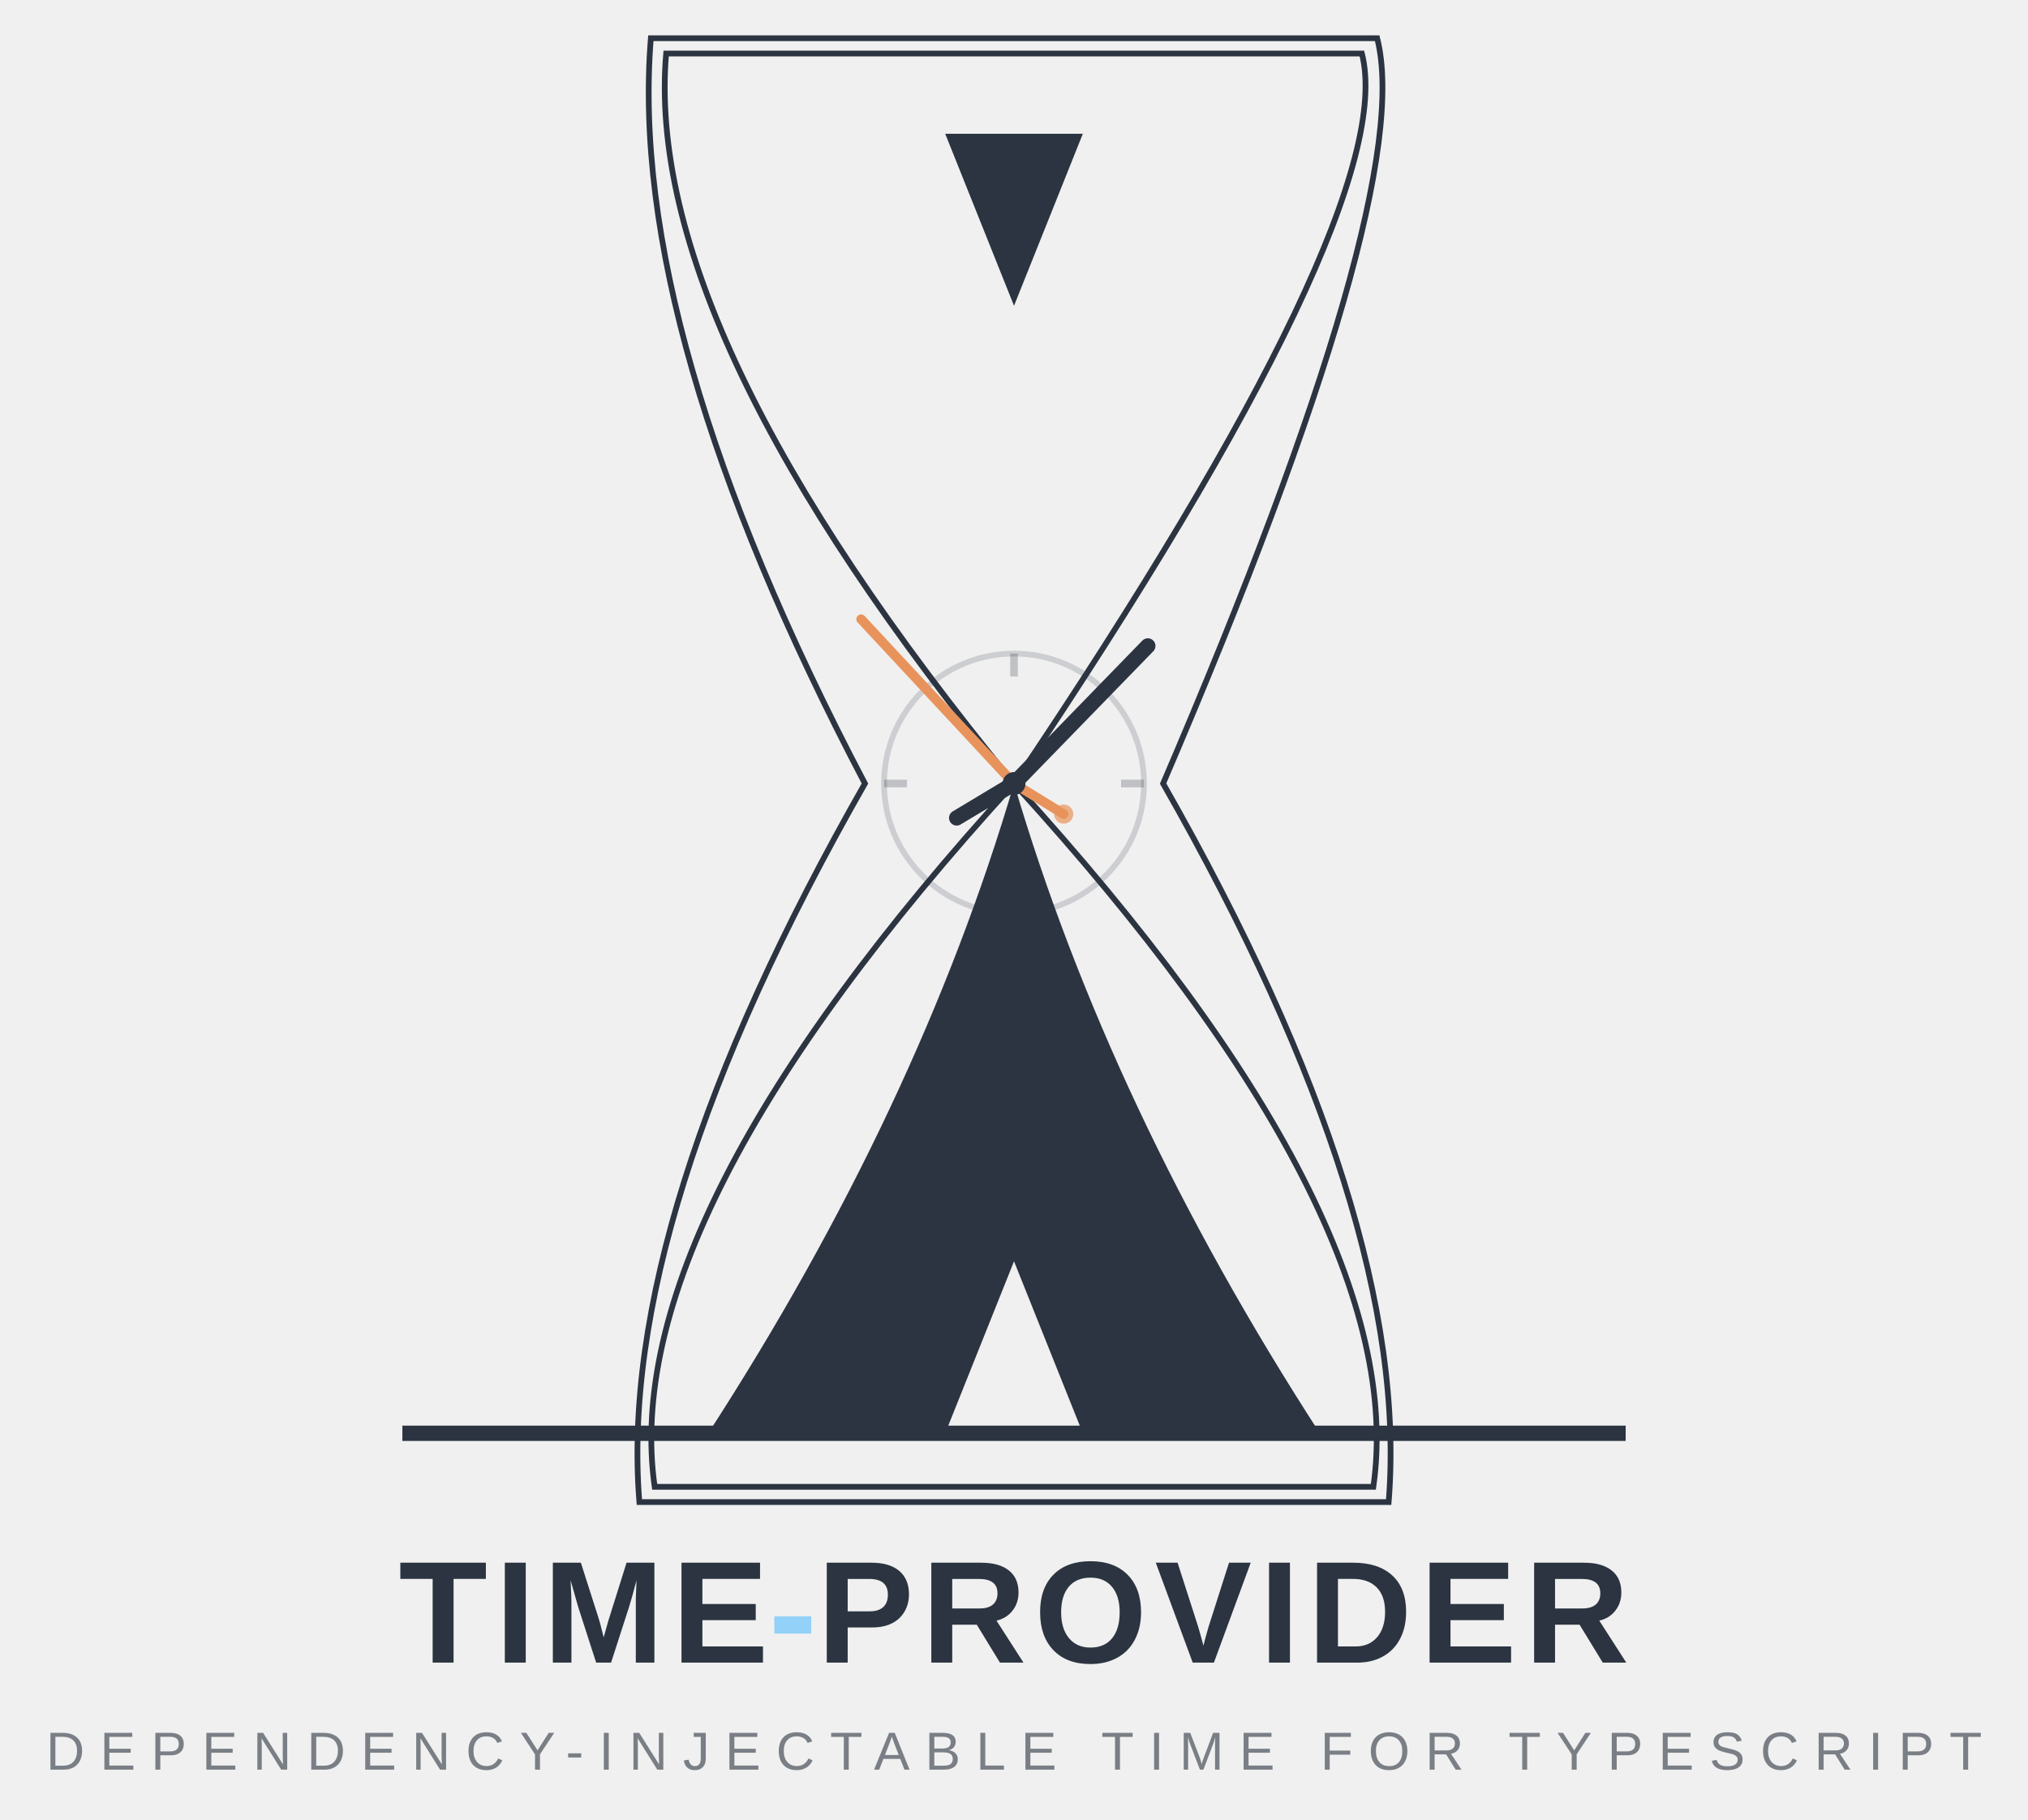
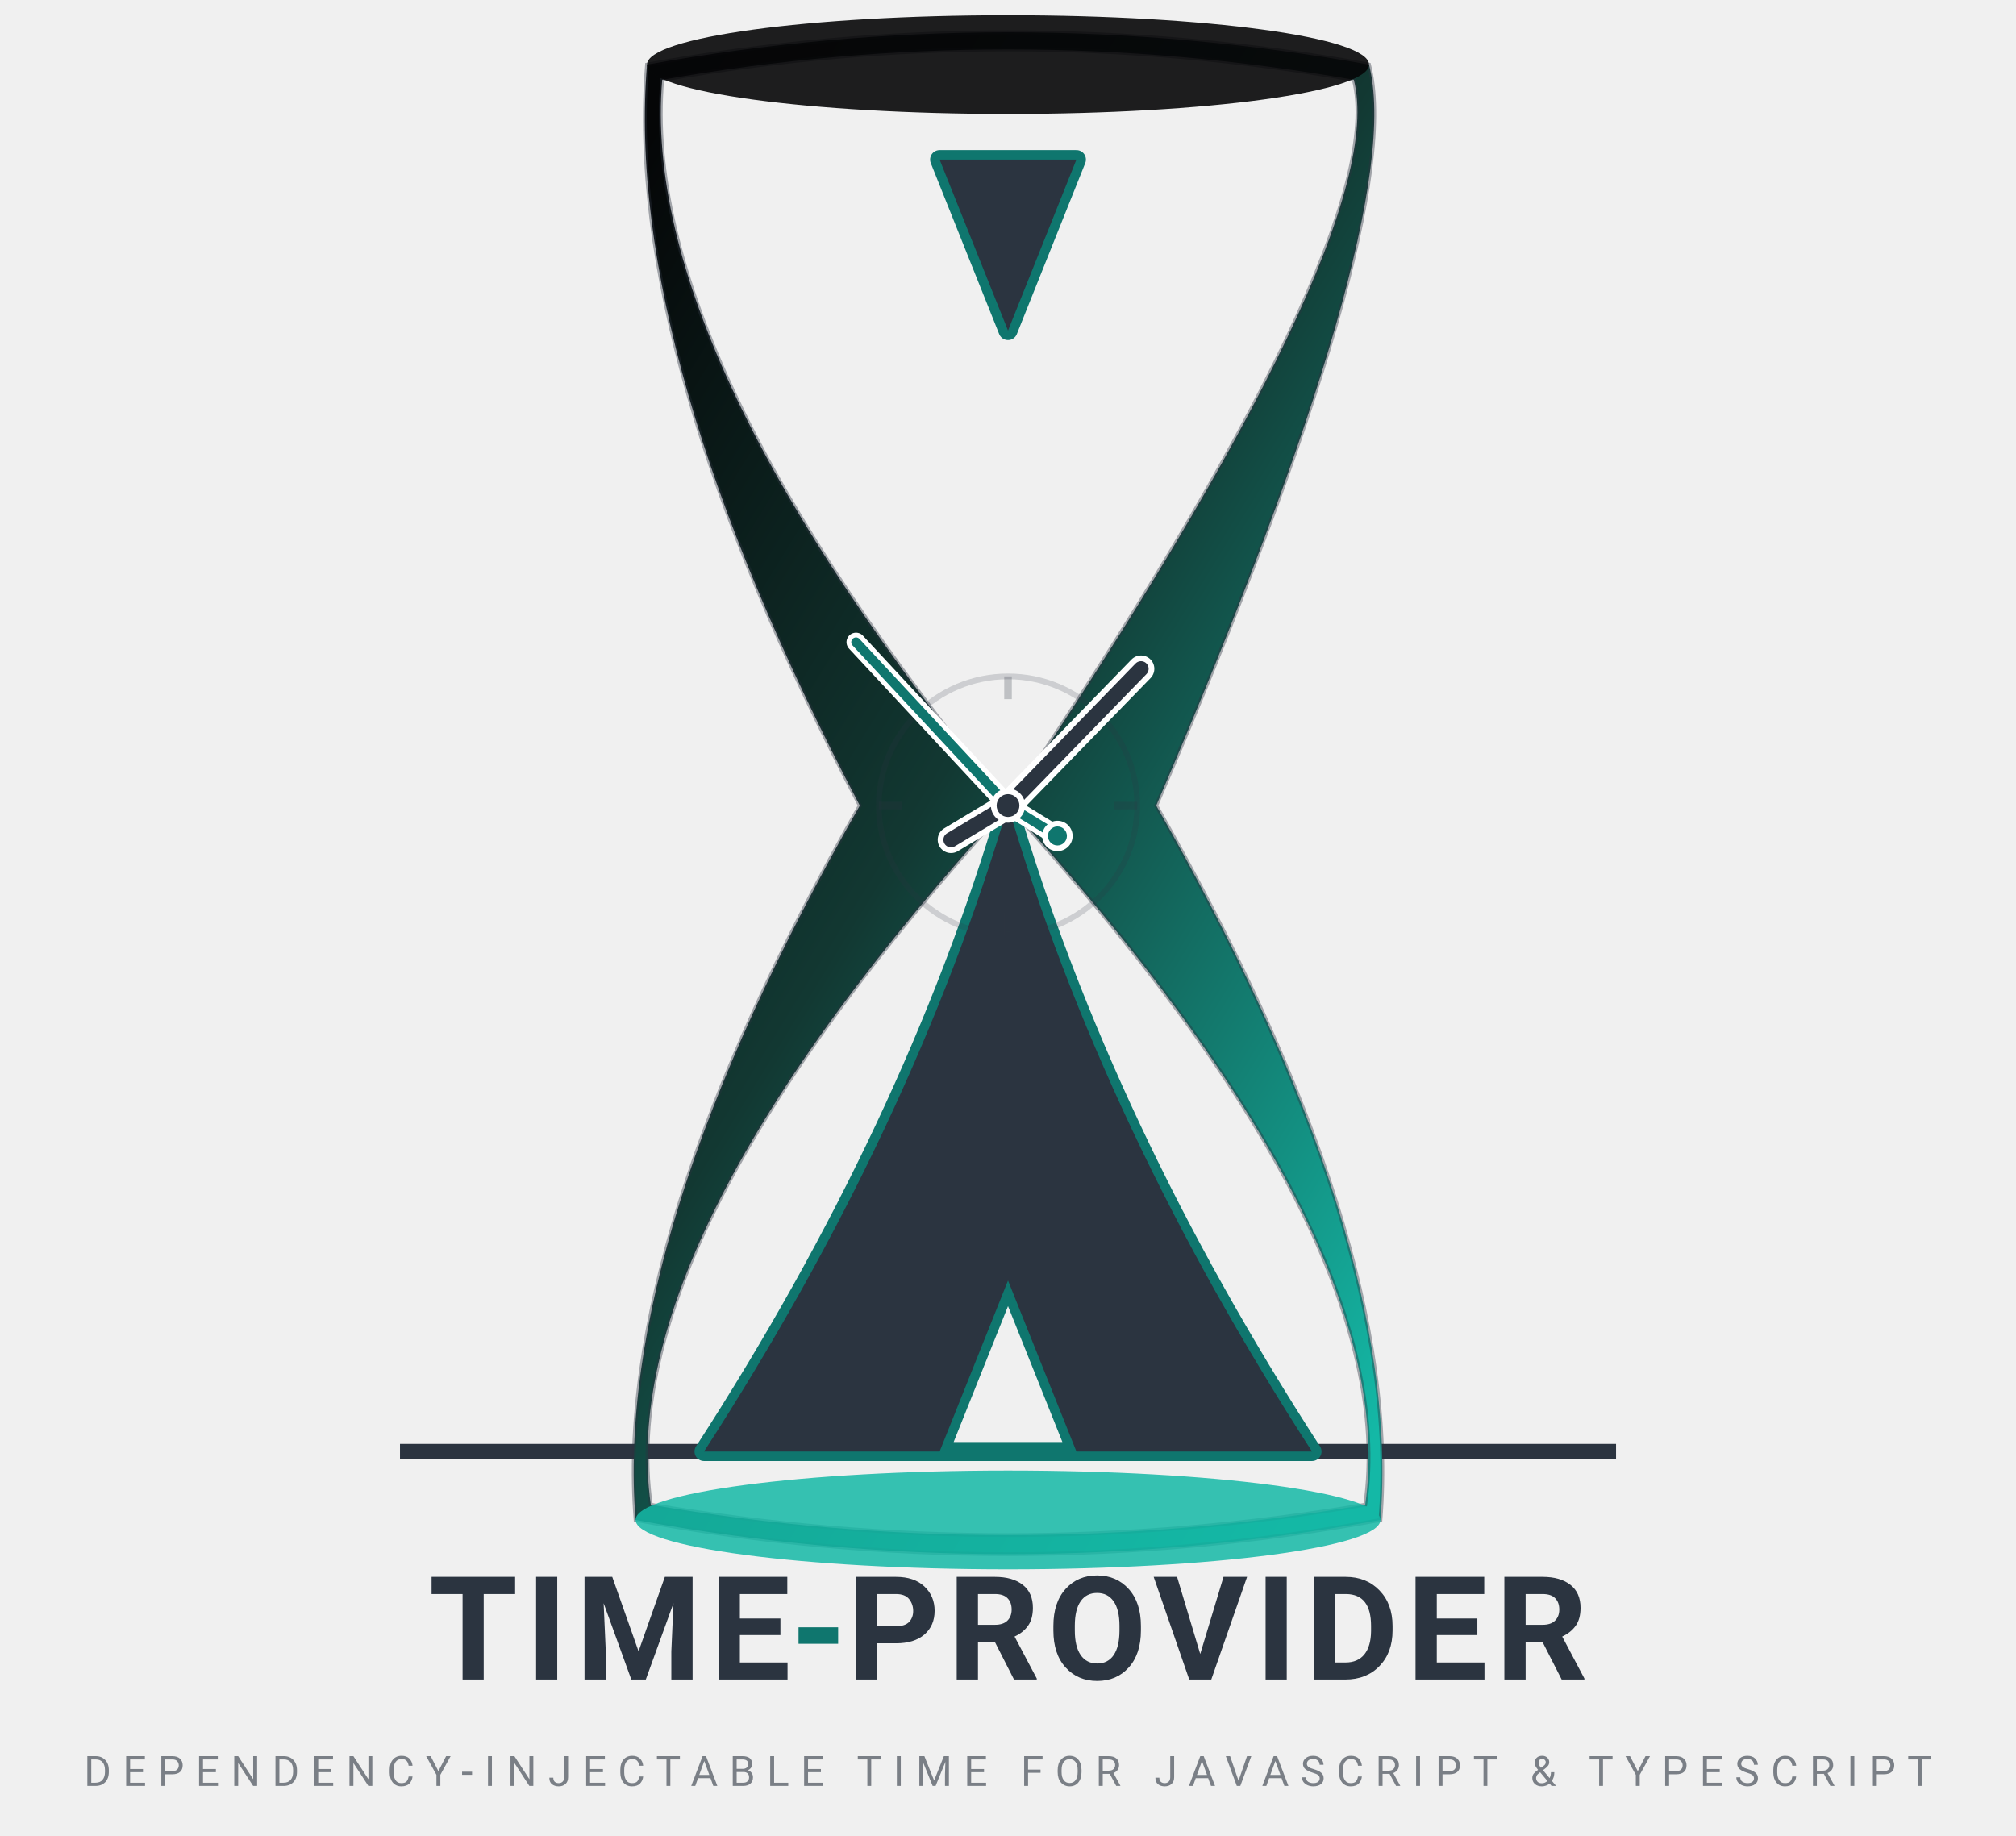
- <svg xmlns="http://www.w3.org/2000/svg" width="530.5" height="476" viewBox="-15.23 55 530.45 476">
+ <svg xmlns="http://www.w3.org/2000/svg" width="530.5" height="483" viewBox="-15.23 48 530.45 483">
  <defs>
+     <linearGradient id="hourglassGradientLightText" x1="10%" y1="0%" x2="90%" y2="100%">
+       <stop offset="0%" stop-color="#050607" />
+       <stop offset="45%" stop-color="#123832" />
+       <stop offset="100%" stop-color="#14b8a6" />
+     </linearGradient>
    <style>
-       .teepee { fill: #2B3440; }
-       .clock-face { fill: none; stroke: #2B3440; stroke-width: 1.5; opacity: 0.18; }
-       .hourglass-outline { fill: none; stroke: #2B3440; stroke-width: 1.5; opacity: 1; }
-       .clock-tick { stroke: #2B3440; stroke-width: 2; opacity: 0.25; }
-       .hand-minute { stroke: #2B3440; stroke-width: 4; stroke-linecap: round; }
-       .hand-second { stroke: #E8935B; stroke-width: 2.5; stroke-linecap: round; }
-       .wordmark { font-family: 'Helvetica Neue', Arial, sans-serif; fill: #2B3440; }
-       .ground-line { stroke: #2B3440; stroke-width: 4; }
-       .center-dot { fill: #2B3440; }
+       .wordmark { font-family: -apple-system, BlinkMacSystemFont, 'Segoe UI', Roboto, Helvetica, Arial, sans-serif; fill: #2B3440; }
    </style>
  </defs>
-   <path class="hourglass-outline" d="M 155.0 65.0                                        Q 148.8 141.5 211.0 260.0                                        Q 146.0 374.0 152.0 448.0                                        L 348.0 448.0                                        Q 354.0 374.0 289.0 260.0                                        Q 355.3 105.5 345.0 65.0                                        Z" />
-   <path class="hourglass-outline" d="M 159.0 69.0                                        Q 152.8 141.5 250.0 260.0                                        Q 146.0 374.0 156.0 444.0                                        L 344.0 444.0                                        Q 354.0 374.0 250.0 260.0                                        Q 351.3 109.5 341.0 69.0                                        Z" />
-   <line class="ground-line" x1="90" y1="430" x2="410" y2="430" />
-   <path class="teepee" fill-rule="evenodd" d="M 170 430                           Q 225 345 250 260                           Q 275 345 330 430                           Z                           M 232 430 L 250 385 L 268 430 Z" />
-   <path class="teepee" d="M 232 90 L 250 135 L 268 90 Z" />
-   <circle class="clock-face" cx="250" cy="260" r="34" />
-   <line class="clock-tick" x1="250" y1="226" x2="250" y2="232" />
-   <line class="clock-tick" x1="284" y1="260" x2="278" y2="260" />
-   <line class="clock-tick" x1="250" y1="294" x2="250" y2="288" />
-   <line class="clock-tick" x1="216" y1="260" x2="222" y2="260" />
-   <line class="hand-minute" x1="235" y1="269" x2="250" y2="260" />
-   <line class="hand-minute" x1="250" y1="260" x2="285" y2="224" />
-   <line class="hand-second" x1="263" y1="268" x2="250" y2="260" />
-   <line class="hand-second" x1="250" y1="260" x2="210" y2="217" />
-   <circle cx="263" cy="268" r="2.5" fill="#E8935B" opacity="0.7" />
-   <circle class="center-dot" cx="250" cy="260" r="3" />
+   <line x1="90" y1="430" x2="410" y2="430" stroke="#2B3440" stroke-width="4" />
+   <path fill="url(#hourglassGradientLightText)" stroke="#2B3440" stroke-width="1" stroke-opacity="0.4" fill-rule="evenodd" d="M 155.0 65.0 Q 148.8 141.5 211.0 260.0 Q 146.0 374.0 152.0 448.0            Q 250.0 466.0 348.0 448.0            Q 354.0 374.0 289.0 260.0 Q 355.3 105.5 345.0 65.0            Q 250.0 48.0 155.0 65.0 Z            M 159.0 69.0 Q 152.8 141.5 250.0 260.0 Q 146.0 374.0 156.0 444.0            Q 250.0 460.0 344.0 444.0            Q 354.0 374.0 250.0 260.0 Q 351.3 109.5 341.0 69.0            Q 250.0 53.0 159.0 69.0 Z" />
+   <ellipse cx="250" cy="65" rx="95" ry="13" fill="#050607" opacity="0.9" />
+   <ellipse cx="250" cy="448" rx="98" ry="13" fill="#14b8a6" opacity="0.85" />
+   <path fill="#0f766e" stroke="#0f766e" stroke-width="5" stroke-linejoin="round" fill-rule="evenodd" d="M 170 430 Q 225 345 250 260 Q 275 345 330 430 Z M 232 430 L 250 385 L 268 430 Z" />
+   <path fill="#0f766e" stroke="#0f766e" stroke-width="5" stroke-linejoin="round" d="M 232 90 L 250 135 L 268 90 Z" />
+   <path fill="#2B3440" fill-rule="evenodd" d="M 170 430 Q 225 345 250 260 Q 275 345 330 430 Z M 232 430 L 250 385 L 268 430 Z" />
+   <path fill="#2B3440" d="M 232 90 L 250 135 L 268 90 Z" />
+   <circle fill="none" stroke="#2B3440" stroke-width="1.5" opacity="0.18" cx="250" cy="260" r="34" />
+   <line stroke="#2B3440" stroke-width="2" opacity="0.25" x1="250" y1="226" x2="250" y2="232" />
+   <line stroke="#2B3440" stroke-width="2" opacity="0.25" x1="284" y1="260" x2="278" y2="260" />
+   <line stroke="#2B3440" stroke-width="2" opacity="0.25" x1="250" y1="294" x2="250" y2="288" />
+   <line stroke="#2B3440" stroke-width="2" opacity="0.25" x1="216" y1="260" x2="222" y2="260" />
+   <line stroke="#ffffff" stroke-width="7" stroke-linecap="round" x1="235" y1="269" x2="250" y2="260" />
+   <line stroke="#ffffff" stroke-width="7" stroke-linecap="round" x1="250" y1="260" x2="285" y2="224" />
+   <line stroke="#ffffff" stroke-width="5" stroke-linecap="round" x1="263" y1="268" x2="250" y2="260" />
+   <line stroke="#ffffff" stroke-width="5" stroke-linecap="round" x1="250" y1="260" x2="210" y2="217" />
+   <line stroke="#2B3440" stroke-width="4" stroke-linecap="round" x1="235" y1="269" x2="250" y2="260" />
+   <line stroke="#2B3440" stroke-width="4" stroke-linecap="round" x1="250" y1="260" x2="285" y2="224" />
+   <line stroke="#0f766e" stroke-width="2.5" stroke-linecap="round" x1="263" y1="268" x2="250" y2="260" />
+   <line stroke="#0f766e" stroke-width="2.5" stroke-linecap="round" x1="250" y1="260" x2="210" y2="217" />
+   <circle cx="263" cy="268" r="4" fill="#ffffff" />
+   <circle cx="263" cy="268" r="2.5" fill="#0f766e" />
+   <circle cx="250" cy="260" r="4.5" fill="#ffffff" />
+   <circle cx="250" cy="260" r="3" fill="#2B3440" />
  <text x="250" y="490" text-anchor="middle" class="wordmark" font-size="38" font-weight="600" letter-spacing="2">
-     TIME<tspan fill="#93D1F8">-</tspan>PROVIDER
+     TIME<tspan fill="#0f766e">-</tspan>PROVIDER
  </text>
-   <text x="250" y="518" text-anchor="middle" class="wordmark" font-size="14" letter-spacing="4" opacity="0.6">
-     DEPENDENCY-INJECTABLE TIME FOR TYPESCRIPT
+   <text x="250" y="518" text-anchor="middle" class="wordmark" font-size="11" letter-spacing="3" opacity="0.6">
+     DEPENDENCY-INJECTABLE TIME FOR JAVASCRIPT &amp; TYPESCRIPT
  </text>
</svg>
